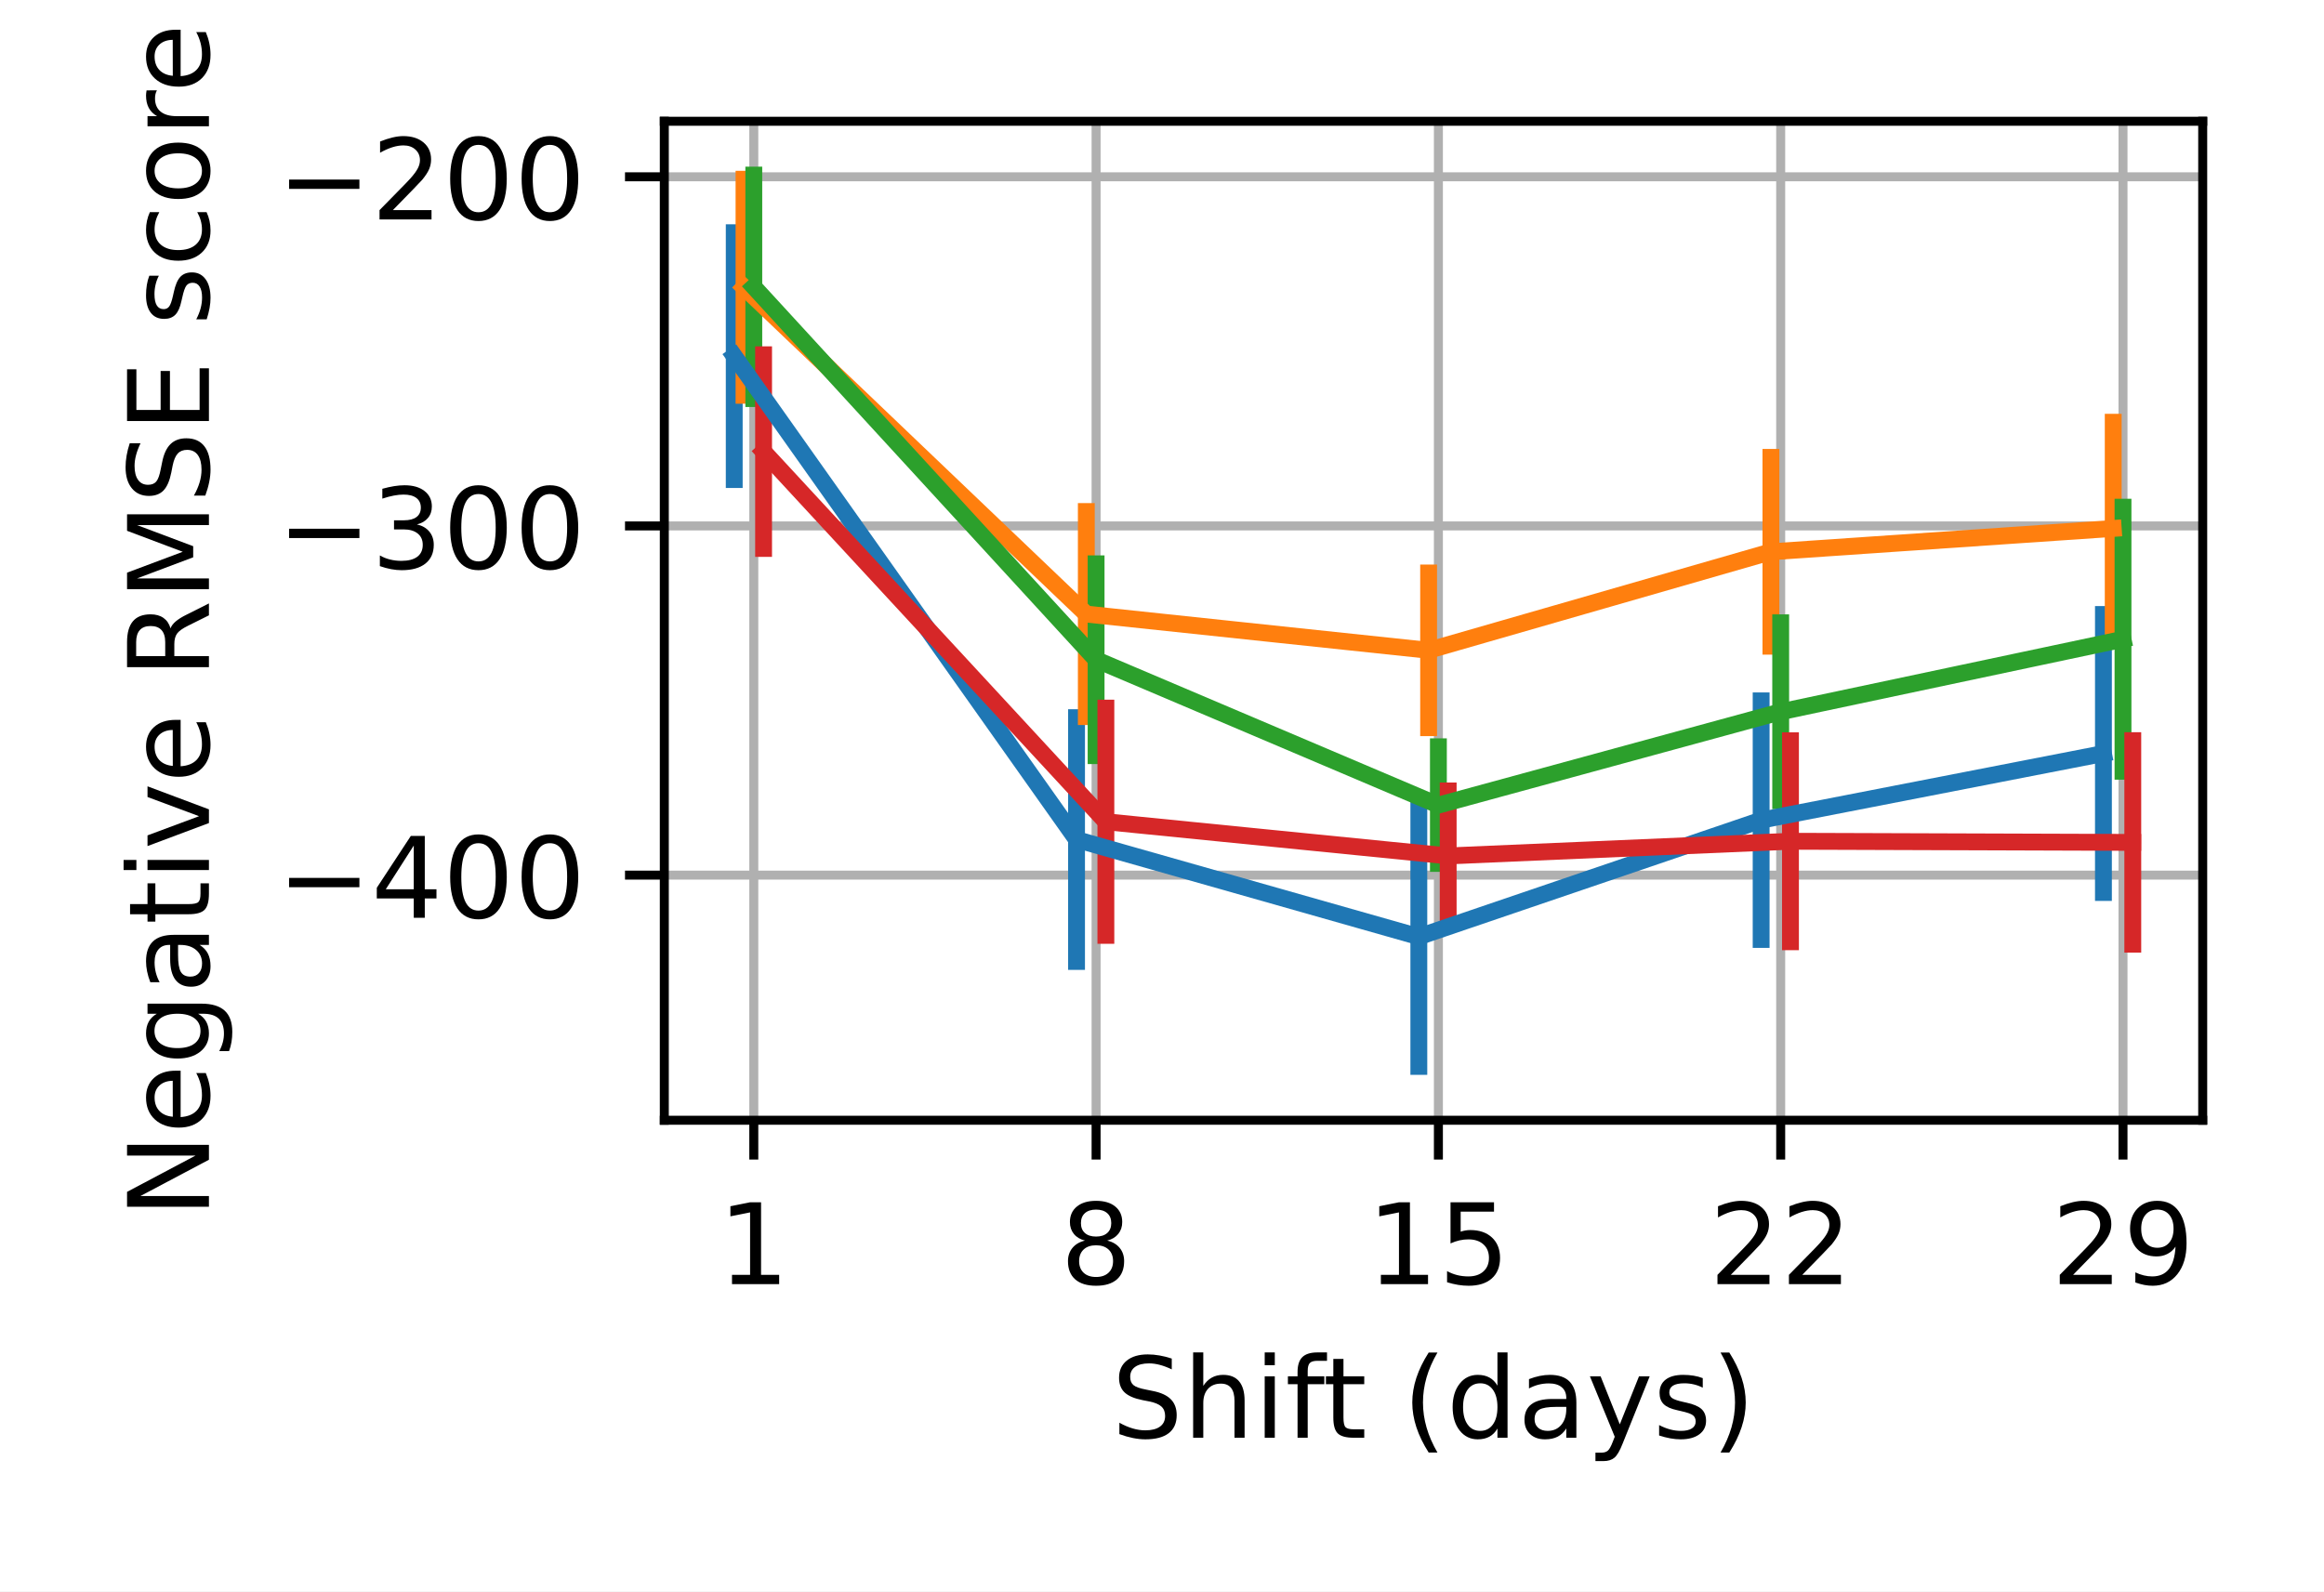
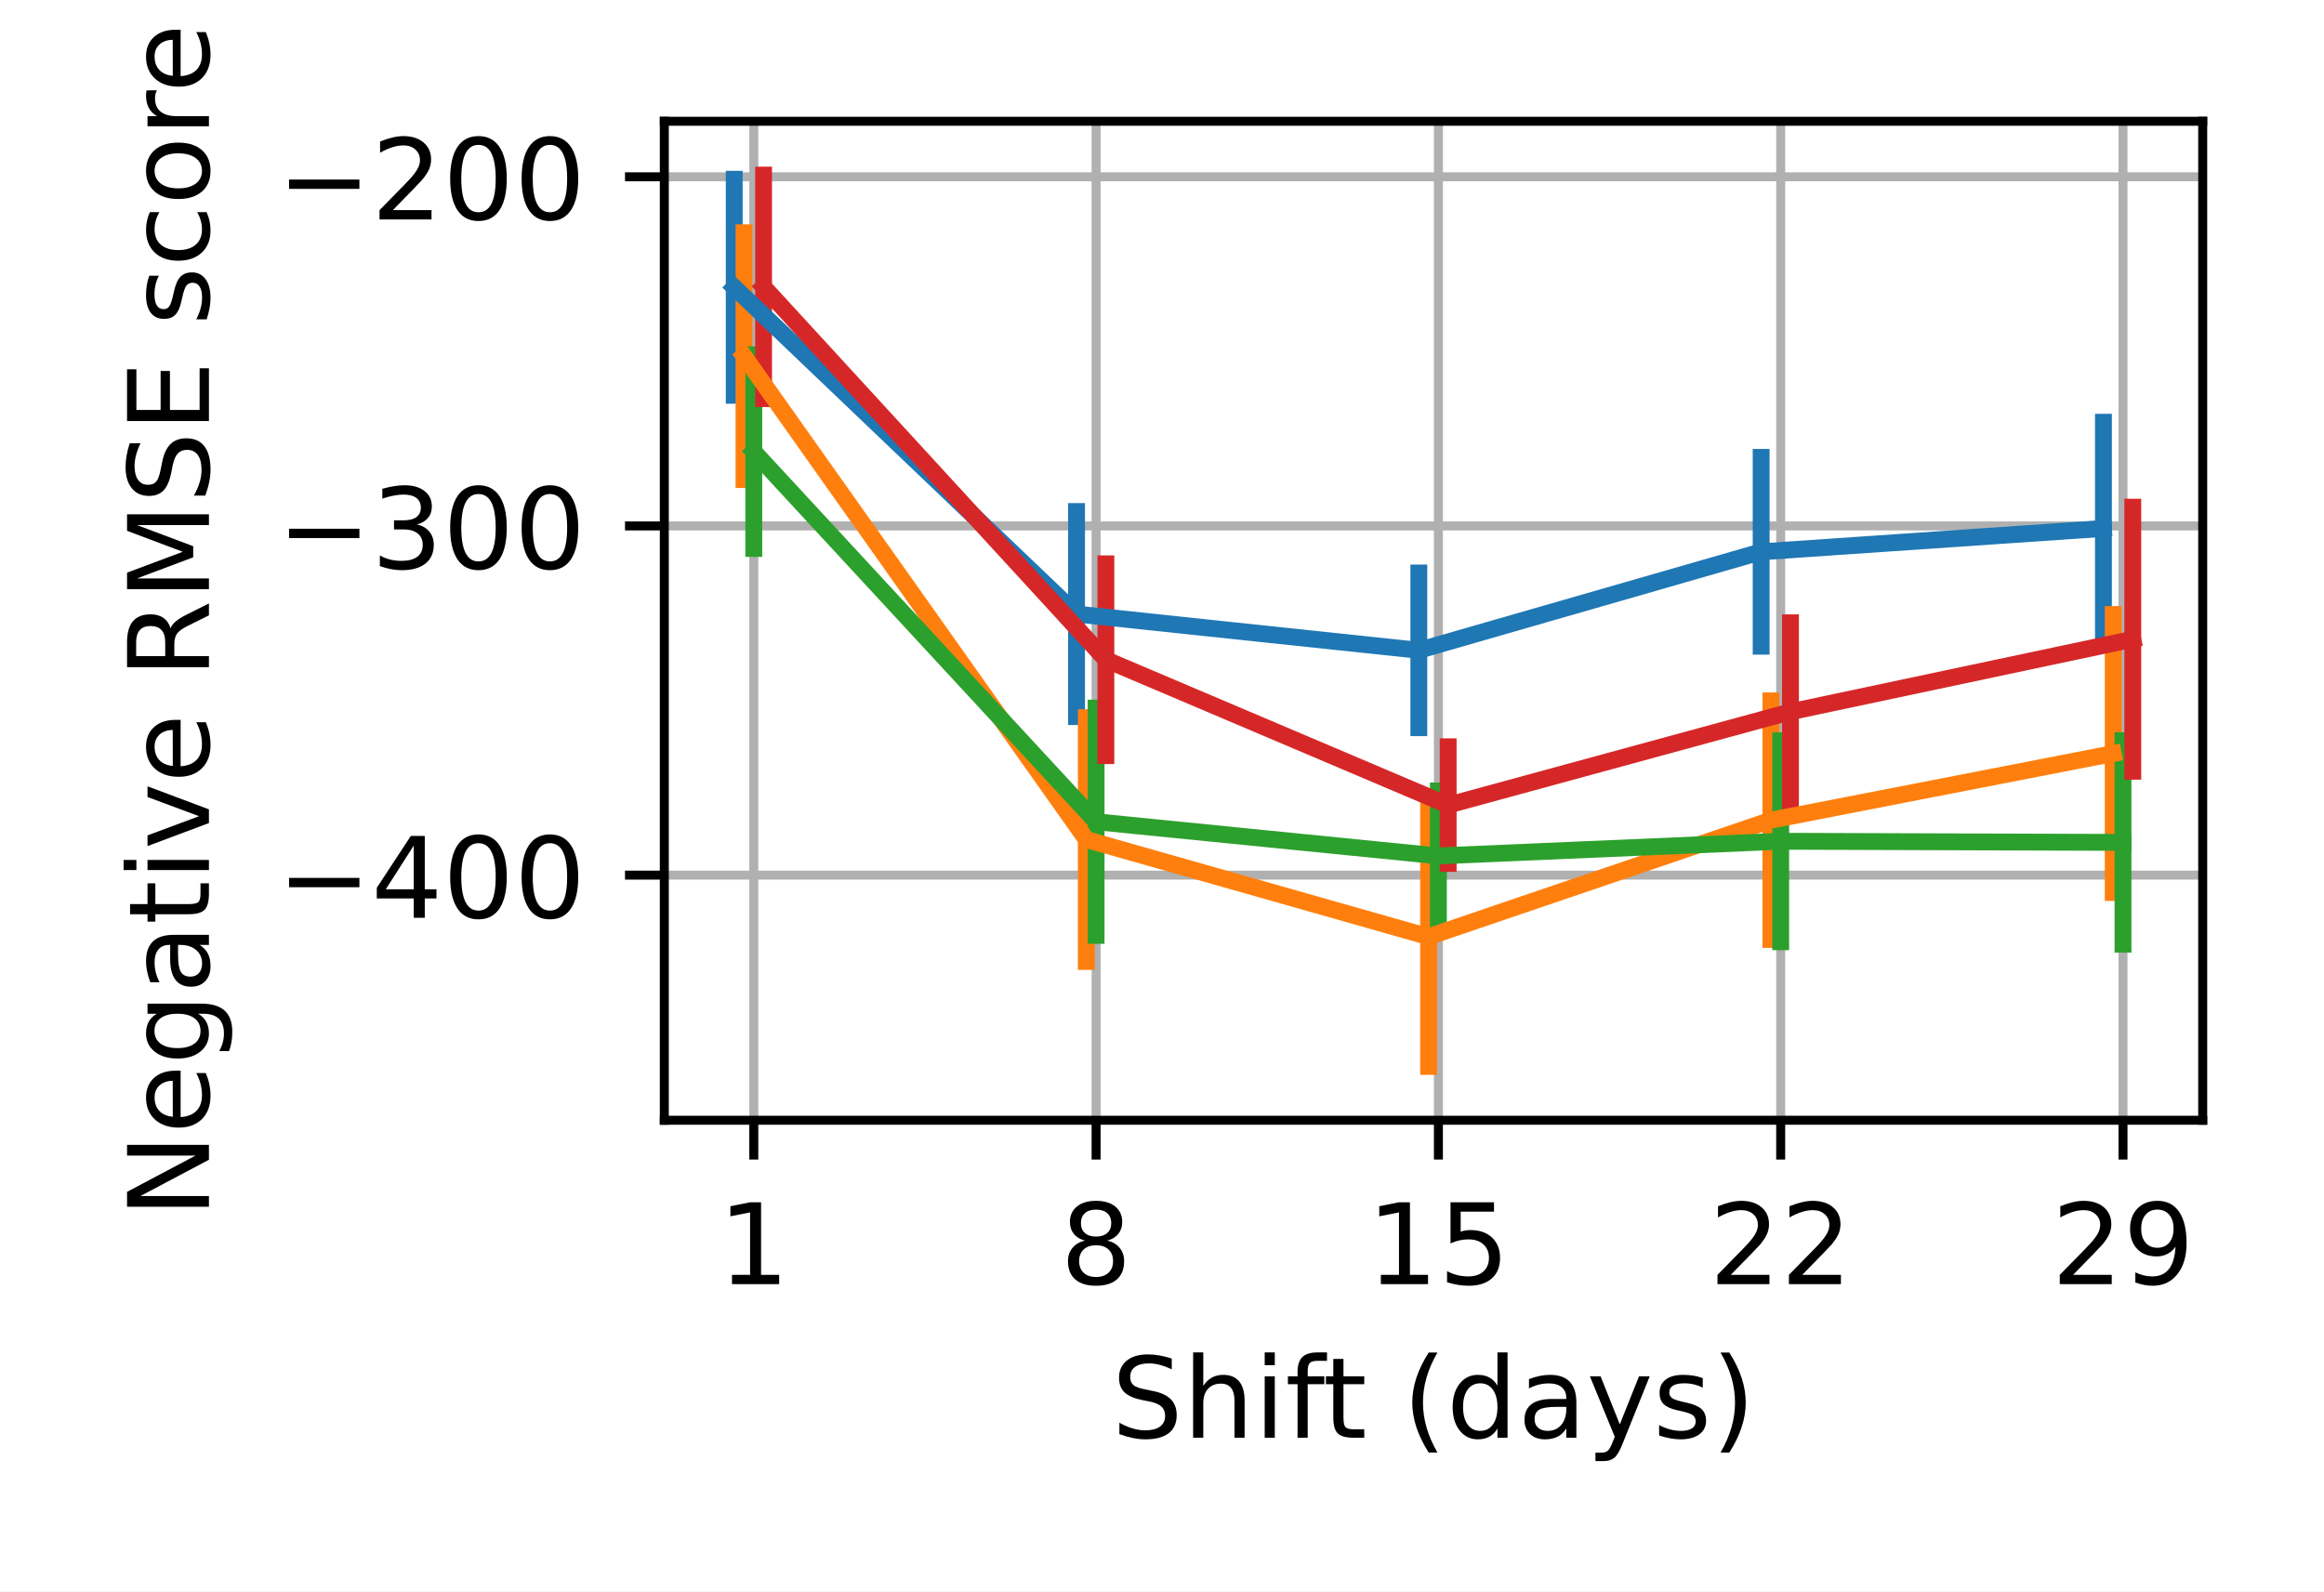
<svg xmlns="http://www.w3.org/2000/svg" xmlns:xlink="http://www.w3.org/1999/xlink" height="141.732pt" version="1.1" viewBox="0 0 206.929 141.732" width="206.929pt">
  <defs>
    <style type="text/css">*{stroke-linecap:butt;stroke-linejoin:round;}</style>
  </defs>
  <g id="figure_1">
    <g id="patch_1">
      <path d="M 0 141.732  L 206.929 141.732  L 206.929 0  L 0 0  z " style="fill:#ffffff;" />
    </g>
    <g id="axes_1">
      <g id="patch_2">
        <path d="M 59.15 99.772  L 196.129 99.772  L 196.129 10.8  L 59.15 10.8  z " style="fill:#ffffff;" />
      </g>
      <g id="matplotlib.axis_1">
        <g id="xtick_1">
          <g id="line2d_1">
-             <path clip-path="url(#p6388402e1e)" d="M 67.118 99.772  L 67.118 10.8  " style="fill:none;stroke:#b0b0b0;stroke-linecap:square;stroke-width:0.8;" />
+             <path clip-path="url(#pc4301902c5)" d="M 67.118 99.772  L 67.118 10.8  " style="fill:none;stroke:#b0b0b0;stroke-linecap:square;stroke-width:0.8;" />
          </g>
          <g id="line2d_2">
            <defs>
-               <path d="M 0 0  L 0 3.5  " id="m7bf1e2e70a" style="stroke:#000000;stroke-width:0.8;" />
+               <path d="M 0 0  L 0 3.5  " id="m966bb23cfb" style="stroke:#000000;stroke-width:0.8;" />
            </defs>
            <g>
-               <use style="stroke:#000000;stroke-width:0.8;" x="67.118" xlink:href="#m7bf1e2e70a" y="99.772" />
+               <use style="stroke:#000000;stroke-width:0.8;" x="67.118" xlink:href="#m966bb23cfb" y="99.772" />
            </g>
          </g>
          <g id="text_1">
            <g transform="translate(63.9367 114.3707)scale(0.1 -0.1)">
              <defs>
                <path d="M 794 531  L 1825 531  L 1825 4091  L 703 3866  L 703 4441  L 1819 4666  L 2450 4666  L 2450 531  L 3481 531  L 3481 0  L 794 0  L 794 531  z " id="DejaVuSans-31" transform="scale(0.015625)" />
              </defs>
              <use xlink:href="#DejaVuSans-31" />
            </g>
          </g>
        </g>
        <g id="xtick_2">
          <g id="line2d_3">
-             <path clip-path="url(#p6388402e1e)" d="M 97.596 99.772  L 97.596 10.8  " style="fill:none;stroke:#b0b0b0;stroke-linecap:square;stroke-width:0.8;" />
+             <path clip-path="url(#pc4301902c5)" d="M 97.596 99.772  L 97.596 10.8  " style="fill:none;stroke:#b0b0b0;stroke-linecap:square;stroke-width:0.8;" />
          </g>
          <g id="line2d_4">
            <g>
-               <use style="stroke:#000000;stroke-width:0.8;" x="97.596" xlink:href="#m7bf1e2e70a" y="99.772" />
+               <use style="stroke:#000000;stroke-width:0.8;" x="97.596" xlink:href="#m966bb23cfb" y="99.772" />
            </g>
          </g>
          <g id="text_2">
            <g transform="translate(94.41521 114.3707)scale(0.1 -0.1)">
              <defs>
                <path d="M 2034 2216  Q 1584 2216 1326 1975  Q 1069 1734 1069 1313  Q 1069 891 1326 650  Q 1584 409 2034 409  Q 2484 409 2743 651  Q 3003 894 3003 1313  Q 3003 1734 2745 1975  Q 2488 2216 2034 2216  z M 1403 2484  Q 997 2584 770 2862  Q 544 3141 544 3541  Q 544 4100 942 4425  Q 1341 4750 2034 4750  Q 2731 4750 3128 4425  Q 3525 4100 3525 3541  Q 3525 3141 3298 2862  Q 3072 2584 2669 2484  Q 3125 2378 3379 2068  Q 3634 1759 3634 1313  Q 3634 634 3220 271  Q 2806 -91 2034 -91  Q 1263 -91 848 271  Q 434 634 434 1313  Q 434 1759 690 2068  Q 947 2378 1403 2484  z M 1172 3481  Q 1172 3119 1398 2916  Q 1625 2713 2034 2713  Q 2441 2713 2670 2916  Q 2900 3119 2900 3481  Q 2900 3844 2670 4047  Q 2441 4250 2034 4250  Q 1625 4250 1398 4047  Q 1172 3844 1172 3481  z " id="DejaVuSans-38" transform="scale(0.015625)" />
              </defs>
              <use xlink:href="#DejaVuSans-38" />
            </g>
          </g>
        </g>
        <g id="xtick_3">
          <g id="line2d_5">
-             <path clip-path="url(#p6388402e1e)" d="M 128.075 99.772  L 128.075 10.8  " style="fill:none;stroke:#b0b0b0;stroke-linecap:square;stroke-width:0.8;" />
+             <path clip-path="url(#pc4301902c5)" d="M 128.075 99.772  L 128.075 10.8  " style="fill:none;stroke:#b0b0b0;stroke-linecap:square;stroke-width:0.8;" />
          </g>
          <g id="line2d_6">
            <g>
-               <use style="stroke:#000000;stroke-width:0.8;" x="128.075" xlink:href="#m7bf1e2e70a" y="99.772" />
+               <use style="stroke:#000000;stroke-width:0.8;" x="128.075" xlink:href="#m966bb23cfb" y="99.772" />
            </g>
          </g>
          <g id="text_3">
            <g transform="translate(121.7125 114.3707)scale(0.1 -0.1)">
              <defs>
                <path d="M 691 4666  L 3169 4666  L 3169 4134  L 1269 4134  L 1269 2991  Q 1406 3038 1543 3061  Q 1681 3084 1819 3084  Q 2600 3084 3056 2656  Q 3513 2228 3513 1497  Q 3513 744 3044 326  Q 2575 -91 1722 -91  Q 1428 -91 1123 -41  Q 819 9 494 109  L 494 744  Q 775 591 1075 516  Q 1375 441 1709 441  Q 2250 441 2565 725  Q 2881 1009 2881 1497  Q 2881 1984 2565 2268  Q 2250 2553 1709 2553  Q 1456 2553 1204 2497  Q 953 2441 691 2322  L 691 4666  z " id="DejaVuSans-35" transform="scale(0.015625)" />
              </defs>
              <use xlink:href="#DejaVuSans-31" />
              <use x="63.623" xlink:href="#DejaVuSans-35" />
            </g>
          </g>
        </g>
        <g id="xtick_4">
          <g id="line2d_7">
-             <path clip-path="url(#p6388402e1e)" d="M 158.553 99.772  L 158.553 10.8  " style="fill:none;stroke:#b0b0b0;stroke-linecap:square;stroke-width:0.8;" />
+             <path clip-path="url(#pc4301902c5)" d="M 158.553 99.772  L 158.553 10.8  " style="fill:none;stroke:#b0b0b0;stroke-linecap:square;stroke-width:0.8;" />
          </g>
          <g id="line2d_8">
            <g>
-               <use style="stroke:#000000;stroke-width:0.8;" x="158.553" xlink:href="#m7bf1e2e70a" y="99.772" />
+               <use style="stroke:#000000;stroke-width:0.8;" x="158.553" xlink:href="#m966bb23cfb" y="99.772" />
            </g>
          </g>
          <g id="text_4">
            <g transform="translate(152.191 114.3707)scale(0.1 -0.1)">
              <defs>
                <path d="M 1228 531  L 3431 531  L 3431 0  L 469 0  L 469 531  Q 828 903 1448 1529  Q 2069 2156 2228 2338  Q 2531 2678 2651 2914  Q 2772 3150 2772 3378  Q 2772 3750 2511 3984  Q 2250 4219 1831 4219  Q 1534 4219 1204 4116  Q 875 4013 500 3803  L 500 4441  Q 881 4594 1212 4672  Q 1544 4750 1819 4750  Q 2544 4750 2975 4387  Q 3406 4025 3406 3419  Q 3406 3131 3298 2873  Q 3191 2616 2906 2266  Q 2828 2175 2409 1742  Q 1991 1309 1228 531  z " id="DejaVuSans-32" transform="scale(0.015625)" />
              </defs>
              <use xlink:href="#DejaVuSans-32" />
              <use x="63.623" xlink:href="#DejaVuSans-32" />
            </g>
          </g>
        </g>
        <g id="xtick_5">
          <g id="line2d_9">
-             <path clip-path="url(#p6388402e1e)" d="M 189.032 99.772  L 189.032 10.8  " style="fill:none;stroke:#b0b0b0;stroke-linecap:square;stroke-width:0.8;" />
+             <path clip-path="url(#pc4301902c5)" d="M 189.032 99.772  L 189.032 10.8  " style="fill:none;stroke:#b0b0b0;stroke-linecap:square;stroke-width:0.8;" />
          </g>
          <g id="line2d_10">
            <g>
-               <use style="stroke:#000000;stroke-width:0.8;" x="189.032" xlink:href="#m7bf1e2e70a" y="99.772" />
+               <use style="stroke:#000000;stroke-width:0.8;" x="189.032" xlink:href="#m966bb23cfb" y="99.772" />
            </g>
          </g>
          <g id="text_5">
            <g transform="translate(182.6695 114.3707)scale(0.1 -0.1)">
              <defs>
                <path d="M 703 97  L 703 672  Q 941 559 1184 500  Q 1428 441 1663 441  Q 2288 441 2617 861  Q 2947 1281 2994 2138  Q 2813 1869 2534 1725  Q 2256 1581 1919 1581  Q 1219 1581 811 2004  Q 403 2428 403 3163  Q 403 3881 828 4315  Q 1253 4750 1959 4750  Q 2769 4750 3195 4129  Q 3622 3509 3622 2328  Q 3622 1225 3098 567  Q 2575 -91 1691 -91  Q 1453 -91 1209 -44  Q 966 3 703 97  z M 1959 2075  Q 2384 2075 2632 2365  Q 2881 2656 2881 3163  Q 2881 3666 2632 3958  Q 2384 4250 1959 4250  Q 1534 4250 1286 3958  Q 1038 3666 1038 3163  Q 1038 2656 1286 2365  Q 1534 2075 1959 2075  z " id="DejaVuSans-39" transform="scale(0.015625)" />
              </defs>
              <use xlink:href="#DejaVuSans-32" />
              <use x="63.623" xlink:href="#DejaVuSans-39" />
            </g>
          </g>
        </g>
        <g id="text_6">
          <g transform="translate(98.98175 128.0488)scale(0.1 -0.1)">
            <defs>
              <path d="M 3425 4513  L 3425 3897  Q 3066 4069 2747 4153  Q 2428 4238 2131 4238  Q 1616 4238 1336 4038  Q 1056 3838 1056 3469  Q 1056 3159 1242 3001  Q 1428 2844 1947 2747  L 2328 2669  Q 3034 2534 3370 2195  Q 3706 1856 3706 1288  Q 3706 609 3251 259  Q 2797 -91 1919 -91  Q 1588 -91 1214 -16  Q 841 59 441 206  L 441 856  Q 825 641 1194 531  Q 1563 422 1919 422  Q 2459 422 2753 634  Q 3047 847 3047 1241  Q 3047 1584 2836 1778  Q 2625 1972 2144 2069  L 1759 2144  Q 1053 2284 737 2584  Q 422 2884 422 3419  Q 422 4038 858 4394  Q 1294 4750 2059 4750  Q 2388 4750 2728 4690  Q 3069 4631 3425 4513  z " id="DejaVuSans-53" transform="scale(0.015625)" />
              <path d="M 3513 2113  L 3513 0  L 2938 0  L 2938 2094  Q 2938 2591 2744 2837  Q 2550 3084 2163 3084  Q 1697 3084 1428 2787  Q 1159 2491 1159 1978  L 1159 0  L 581 0  L 581 4863  L 1159 4863  L 1159 2956  Q 1366 3272 1645 3428  Q 1925 3584 2291 3584  Q 2894 3584 3203 3211  Q 3513 2838 3513 2113  z " id="DejaVuSans-68" transform="scale(0.015625)" />
              <path d="M 603 3500  L 1178 3500  L 1178 0  L 603 0  L 603 3500  z M 603 4863  L 1178 4863  L 1178 4134  L 603 4134  L 603 4863  z " id="DejaVuSans-69" transform="scale(0.015625)" />
              <path d="M 2375 4863  L 2375 4384  L 1825 4384  Q 1516 4384 1395 4259  Q 1275 4134 1275 3809  L 1275 3500  L 2222 3500  L 2222 3053  L 1275 3053  L 1275 0  L 697 0  L 697 3053  L 147 3053  L 147 3500  L 697 3500  L 697 3744  Q 697 4328 969 4595  Q 1241 4863 1831 4863  L 2375 4863  z " id="DejaVuSans-66" transform="scale(0.015625)" />
              <path d="M 1172 4494  L 1172 3500  L 2356 3500  L 2356 3053  L 1172 3053  L 1172 1153  Q 1172 725 1289 603  Q 1406 481 1766 481  L 2356 481  L 2356 0  L 1766 0  Q 1100 0 847 248  Q 594 497 594 1153  L 594 3053  L 172 3053  L 172 3500  L 594 3500  L 594 4494  L 1172 4494  z " id="DejaVuSans-74" transform="scale(0.015625)" />
              <path id="DejaVuSans-20" transform="scale(0.015625)" />
              <path d="M 1984 4856  Q 1566 4138 1362 3434  Q 1159 2731 1159 2009  Q 1159 1288 1364 580  Q 1569 -128 1984 -844  L 1484 -844  Q 1016 -109 783 600  Q 550 1309 550 2009  Q 550 2706 781 3412  Q 1013 4119 1484 4856  L 1984 4856  z " id="DejaVuSans-28" transform="scale(0.015625)" />
              <path d="M 2906 2969  L 2906 4863  L 3481 4863  L 3481 0  L 2906 0  L 2906 525  Q 2725 213 2448 61  Q 2172 -91 1784 -91  Q 1150 -91 751 415  Q 353 922 353 1747  Q 353 2572 751 3078  Q 1150 3584 1784 3584  Q 2172 3584 2448 3432  Q 2725 3281 2906 2969  z M 947 1747  Q 947 1113 1208 752  Q 1469 391 1925 391  Q 2381 391 2643 752  Q 2906 1113 2906 1747  Q 2906 2381 2643 2742  Q 2381 3103 1925 3103  Q 1469 3103 1208 2742  Q 947 2381 947 1747  z " id="DejaVuSans-64" transform="scale(0.015625)" />
              <path d="M 2194 1759  Q 1497 1759 1228 1600  Q 959 1441 959 1056  Q 959 750 1161 570  Q 1363 391 1709 391  Q 2188 391 2477 730  Q 2766 1069 2766 1631  L 2766 1759  L 2194 1759  z M 3341 1997  L 3341 0  L 2766 0  L 2766 531  Q 2569 213 2275 61  Q 1981 -91 1556 -91  Q 1019 -91 701 211  Q 384 513 384 1019  Q 384 1609 779 1909  Q 1175 2209 1959 2209  L 2766 2209  L 2766 2266  Q 2766 2663 2505 2880  Q 2244 3097 1772 3097  Q 1472 3097 1187 3025  Q 903 2953 641 2809  L 641 3341  Q 956 3463 1253 3523  Q 1550 3584 1831 3584  Q 2591 3584 2966 3190  Q 3341 2797 3341 1997  z " id="DejaVuSans-61" transform="scale(0.015625)" />
              <path d="M 2059 -325  Q 1816 -950 1584 -1140  Q 1353 -1331 966 -1331  L 506 -1331  L 506 -850  L 844 -850  Q 1081 -850 1212 -737  Q 1344 -625 1503 -206  L 1606 56  L 191 3500  L 800 3500  L 1894 763  L 2988 3500  L 3597 3500  L 2059 -325  z " id="DejaVuSans-79" transform="scale(0.015625)" />
              <path d="M 2834 3397  L 2834 2853  Q 2591 2978 2328 3040  Q 2066 3103 1784 3103  Q 1356 3103 1142 2972  Q 928 2841 928 2578  Q 928 2378 1081 2264  Q 1234 2150 1697 2047  L 1894 2003  Q 2506 1872 2764 1633  Q 3022 1394 3022 966  Q 3022 478 2636 193  Q 2250 -91 1575 -91  Q 1294 -91 989 -36  Q 684 19 347 128  L 347 722  Q 666 556 975 473  Q 1284 391 1588 391  Q 1994 391 2212 530  Q 2431 669 2431 922  Q 2431 1156 2273 1281  Q 2116 1406 1581 1522  L 1381 1569  Q 847 1681 609 1914  Q 372 2147 372 2553  Q 372 3047 722 3315  Q 1072 3584 1716 3584  Q 2034 3584 2315 3537  Q 2597 3491 2834 3397  z " id="DejaVuSans-73" transform="scale(0.015625)" />
              <path d="M 513 4856  L 1013 4856  Q 1481 4119 1714 3412  Q 1947 2706 1947 2009  Q 1947 1309 1714 600  Q 1481 -109 1013 -844  L 513 -844  Q 928 -128 1133 580  Q 1338 1288 1338 2009  Q 1338 2731 1133 3434  Q 928 4138 513 4856  z " id="DejaVuSans-29" transform="scale(0.015625)" />
            </defs>
            <use xlink:href="#DejaVuSans-53" />
            <use x="63.477" xlink:href="#DejaVuSans-68" />
            <use x="126.855" xlink:href="#DejaVuSans-69" />
            <use x="154.639" xlink:href="#DejaVuSans-66" />
            <use x="188.094" xlink:href="#DejaVuSans-74" />
            <use x="227.303" xlink:href="#DejaVuSans-20" />
            <use x="259.09" xlink:href="#DejaVuSans-28" />
            <use x="298.104" xlink:href="#DejaVuSans-64" />
            <use x="361.58" xlink:href="#DejaVuSans-61" />
            <use x="422.859" xlink:href="#DejaVuSans-79" />
            <use x="482.039" xlink:href="#DejaVuSans-73" />
            <use x="534.139" xlink:href="#DejaVuSans-29" />
          </g>
        </g>
      </g>
      <g id="matplotlib.axis_2">
        <g id="ytick_1">
          <g id="line2d_11">
-             <path clip-path="url(#p6388402e1e)" d="M 59.15 77.939  L 196.129 77.939  " style="fill:none;stroke:#b0b0b0;stroke-linecap:square;stroke-width:0.8;" />
+             <path clip-path="url(#pc4301902c5)" d="M 59.15 77.939  L 196.129 77.939  " style="fill:none;stroke:#b0b0b0;stroke-linecap:square;stroke-width:0.8;" />
          </g>
          <g id="line2d_12">
            <defs>
-               <path d="M 0 0  L -3.5 0  " id="md734556d4b" style="stroke:#000000;stroke-width:0.8;" />
+               <path d="M 0 0  L -3.5 0  " id="m5c4a518229" style="stroke:#000000;stroke-width:0.8;" />
            </defs>
            <g>
-               <use style="stroke:#000000;stroke-width:0.8;" x="59.15" xlink:href="#md734556d4b" y="77.939" />
+               <use style="stroke:#000000;stroke-width:0.8;" x="59.15" xlink:href="#m5c4a518229" y="77.939" />
            </g>
          </g>
          <g id="text_7">
            <g transform="translate(24.68281 81.73824)scale(0.1 -0.1)">
              <defs>
                <path d="M 678 2272  L 4684 2272  L 4684 1741  L 678 1741  L 678 2272  z " id="DejaVuSans-2212" transform="scale(0.015625)" />
                <path d="M 2419 4116  L 825 1625  L 2419 1625  L 2419 4116  z M 2253 4666  L 3047 4666  L 3047 1625  L 3713 1625  L 3713 1100  L 3047 1100  L 3047 0  L 2419 0  L 2419 1100  L 313 1100  L 313 1709  L 2253 4666  z " id="DejaVuSans-34" transform="scale(0.015625)" />
                <path d="M 2034 4250  Q 1547 4250 1301 3770  Q 1056 3291 1056 2328  Q 1056 1369 1301 889  Q 1547 409 2034 409  Q 2525 409 2770 889  Q 3016 1369 3016 2328  Q 3016 3291 2770 3770  Q 2525 4250 2034 4250  z M 2034 4750  Q 2819 4750 3233 4129  Q 3647 3509 3647 2328  Q 3647 1150 3233 529  Q 2819 -91 2034 -91  Q 1250 -91 836 529  Q 422 1150 422 2328  Q 422 3509 836 4129  Q 1250 4750 2034 4750  z " id="DejaVuSans-30" transform="scale(0.015625)" />
              </defs>
              <use xlink:href="#DejaVuSans-2212" />
              <use x="83.789" xlink:href="#DejaVuSans-34" />
              <use x="147.412" xlink:href="#DejaVuSans-30" />
              <use x="211.035" xlink:href="#DejaVuSans-30" />
            </g>
          </g>
        </g>
        <g id="ytick_2">
          <g id="line2d_13">
-             <path clip-path="url(#p6388402e1e)" d="M 59.15 46.841  L 196.129 46.841  " style="fill:none;stroke:#b0b0b0;stroke-linecap:square;stroke-width:0.8;" />
+             <path clip-path="url(#pc4301902c5)" d="M 59.15 46.841  L 196.129 46.841  " style="fill:none;stroke:#b0b0b0;stroke-linecap:square;stroke-width:0.8;" />
          </g>
          <g id="line2d_14">
            <g>
-               <use style="stroke:#000000;stroke-width:0.8;" x="59.15" xlink:href="#md734556d4b" y="46.841" />
+               <use style="stroke:#000000;stroke-width:0.8;" x="59.15" xlink:href="#m5c4a518229" y="46.841" />
            </g>
          </g>
          <g id="text_8">
            <g transform="translate(24.68281 50.64069)scale(0.1 -0.1)">
              <defs>
                <path d="M 2597 2516  Q 3050 2419 3304 2112  Q 3559 1806 3559 1356  Q 3559 666 3084 287  Q 2609 -91 1734 -91  Q 1441 -91 1130 -33  Q 819 25 488 141  L 488 750  Q 750 597 1062 519  Q 1375 441 1716 441  Q 2309 441 2620 675  Q 2931 909 2931 1356  Q 2931 1769 2642 2001  Q 2353 2234 1838 2234  L 1294 2234  L 1294 2753  L 1863 2753  Q 2328 2753 2575 2939  Q 2822 3125 2822 3475  Q 2822 3834 2567 4026  Q 2313 4219 1838 4219  Q 1578 4219 1281 4162  Q 984 4106 628 3988  L 628 4550  Q 988 4650 1302 4700  Q 1616 4750 1894 4750  Q 2613 4750 3031 4423  Q 3450 4097 3450 3541  Q 3450 3153 3228 2886  Q 3006 2619 2597 2516  z " id="DejaVuSans-33" transform="scale(0.015625)" />
              </defs>
              <use xlink:href="#DejaVuSans-2212" />
              <use x="83.789" xlink:href="#DejaVuSans-33" />
              <use x="147.412" xlink:href="#DejaVuSans-30" />
              <use x="211.035" xlink:href="#DejaVuSans-30" />
            </g>
          </g>
        </g>
        <g id="ytick_3">
          <g id="line2d_15">
-             <path clip-path="url(#p6388402e1e)" d="M 59.15 15.744  L 196.129 15.744  " style="fill:none;stroke:#b0b0b0;stroke-linecap:square;stroke-width:0.8;" />
+             <path clip-path="url(#pc4301902c5)" d="M 59.15 15.744  L 196.129 15.744  " style="fill:none;stroke:#b0b0b0;stroke-linecap:square;stroke-width:0.8;" />
          </g>
          <g id="line2d_16">
            <g>
-               <use style="stroke:#000000;stroke-width:0.8;" x="59.15" xlink:href="#md734556d4b" y="15.744" />
+               <use style="stroke:#000000;stroke-width:0.8;" x="59.15" xlink:href="#m5c4a518229" y="15.744" />
            </g>
          </g>
          <g id="text_9">
            <g transform="translate(24.68281 19.54314)scale(0.1 -0.1)">
              <use xlink:href="#DejaVuSans-2212" />
              <use x="83.789" xlink:href="#DejaVuSans-32" />
              <use x="147.412" xlink:href="#DejaVuSans-30" />
              <use x="211.035" xlink:href="#DejaVuSans-30" />
            </g>
          </g>
        </g>
        <g id="text_10">
          <g transform="translate(18.60312 108.4596)rotate(-90)scale(0.1 -0.1)">
            <defs>
              <path d="M 628 4666  L 1478 4666  L 3547 763  L 3547 4666  L 4159 4666  L 4159 0  L 3309 0  L 1241 3903  L 1241 0  L 628 0  L 628 4666  z " id="DejaVuSans-4e" transform="scale(0.015625)" />
              <path d="M 3597 1894  L 3597 1613  L 953 1613  Q 991 1019 1311 708  Q 1631 397 2203 397  Q 2534 397 2845 478  Q 3156 559 3463 722  L 3463 178  Q 3153 47 2828 -22  Q 2503 -91 2169 -91  Q 1331 -91 842 396  Q 353 884 353 1716  Q 353 2575 817 3079  Q 1281 3584 2069 3584  Q 2775 3584 3186 3129  Q 3597 2675 3597 1894  z M 3022 2063  Q 3016 2534 2758 2815  Q 2500 3097 2075 3097  Q 1594 3097 1305 2825  Q 1016 2553 972 2059  L 3022 2063  z " id="DejaVuSans-65" transform="scale(0.015625)" />
              <path d="M 2906 1791  Q 2906 2416 2648 2759  Q 2391 3103 1925 3103  Q 1463 3103 1205 2759  Q 947 2416 947 1791  Q 947 1169 1205 825  Q 1463 481 1925 481  Q 2391 481 2648 825  Q 2906 1169 2906 1791  z M 3481 434  Q 3481 -459 3084 -895  Q 2688 -1331 1869 -1331  Q 1566 -1331 1297 -1286  Q 1028 -1241 775 -1147  L 775 -588  Q 1028 -725 1275 -790  Q 1522 -856 1778 -856  Q 2344 -856 2625 -561  Q 2906 -266 2906 331  L 2906 616  Q 2728 306 2450 153  Q 2172 0 1784 0  Q 1141 0 747 490  Q 353 981 353 1791  Q 353 2603 747 3093  Q 1141 3584 1784 3584  Q 2172 3584 2450 3431  Q 2728 3278 2906 2969  L 2906 3500  L 3481 3500  L 3481 434  z " id="DejaVuSans-67" transform="scale(0.015625)" />
              <path d="M 191 3500  L 800 3500  L 1894 563  L 2988 3500  L 3597 3500  L 2284 0  L 1503 0  L 191 3500  z " id="DejaVuSans-76" transform="scale(0.015625)" />
              <path d="M 2841 2188  Q 3044 2119 3236 1894  Q 3428 1669 3622 1275  L 4263 0  L 3584 0  L 2988 1197  Q 2756 1666 2539 1819  Q 2322 1972 1947 1972  L 1259 1972  L 1259 0  L 628 0  L 628 4666  L 2053 4666  Q 2853 4666 3247 4331  Q 3641 3997 3641 3322  Q 3641 2881 3436 2590  Q 3231 2300 2841 2188  z M 1259 4147  L 1259 2491  L 2053 2491  Q 2509 2491 2742 2702  Q 2975 2913 2975 3322  Q 2975 3731 2742 3939  Q 2509 4147 2053 4147  L 1259 4147  z " id="DejaVuSans-52" transform="scale(0.015625)" />
              <path d="M 628 4666  L 1569 4666  L 2759 1491  L 3956 4666  L 4897 4666  L 4897 0  L 4281 0  L 4281 4097  L 3078 897  L 2444 897  L 1241 4097  L 1241 0  L 628 0  L 628 4666  z " id="DejaVuSans-4d" transform="scale(0.015625)" />
              <path d="M 628 4666  L 3578 4666  L 3578 4134  L 1259 4134  L 1259 2753  L 3481 2753  L 3481 2222  L 1259 2222  L 1259 531  L 3634 531  L 3634 0  L 628 0  L 628 4666  z " id="DejaVuSans-45" transform="scale(0.015625)" />
              <path d="M 3122 3366  L 3122 2828  Q 2878 2963 2633 3030  Q 2388 3097 2138 3097  Q 1578 3097 1268 2742  Q 959 2388 959 1747  Q 959 1106 1268 751  Q 1578 397 2138 397  Q 2388 397 2633 464  Q 2878 531 3122 666  L 3122 134  Q 2881 22 2623 -34  Q 2366 -91 2075 -91  Q 1284 -91 818 406  Q 353 903 353 1747  Q 353 2603 823 3093  Q 1294 3584 2113 3584  Q 2378 3584 2631 3529  Q 2884 3475 3122 3366  z " id="DejaVuSans-63" transform="scale(0.015625)" />
              <path d="M 1959 3097  Q 1497 3097 1228 2736  Q 959 2375 959 1747  Q 959 1119 1226 758  Q 1494 397 1959 397  Q 2419 397 2687 759  Q 2956 1122 2956 1747  Q 2956 2369 2687 2733  Q 2419 3097 1959 3097  z M 1959 3584  Q 2709 3584 3137 3096  Q 3566 2609 3566 1747  Q 3566 888 3137 398  Q 2709 -91 1959 -91  Q 1206 -91 779 398  Q 353 888 353 1747  Q 353 2609 779 3096  Q 1206 3584 1959 3584  z " id="DejaVuSans-6f" transform="scale(0.015625)" />
              <path d="M 2631 2963  Q 2534 3019 2420 3045  Q 2306 3072 2169 3072  Q 1681 3072 1420 2755  Q 1159 2438 1159 1844  L 1159 0  L 581 0  L 581 3500  L 1159 3500  L 1159 2956  Q 1341 3275 1631 3429  Q 1922 3584 2338 3584  Q 2397 3584 2469 3576  Q 2541 3569 2628 3553  L 2631 2963  z " id="DejaVuSans-72" transform="scale(0.015625)" />
            </defs>
            <use xlink:href="#DejaVuSans-4e" />
            <use x="74.805" xlink:href="#DejaVuSans-65" />
            <use x="136.328" xlink:href="#DejaVuSans-67" />
            <use x="199.805" xlink:href="#DejaVuSans-61" />
            <use x="261.084" xlink:href="#DejaVuSans-74" />
            <use x="300.293" xlink:href="#DejaVuSans-69" />
            <use x="328.076" xlink:href="#DejaVuSans-76" />
            <use x="387.256" xlink:href="#DejaVuSans-65" />
            <use x="448.779" xlink:href="#DejaVuSans-20" />
            <use x="480.566" xlink:href="#DejaVuSans-52" />
            <use x="550.049" xlink:href="#DejaVuSans-4d" />
            <use x="636.328" xlink:href="#DejaVuSans-53" />
            <use x="699.805" xlink:href="#DejaVuSans-45" />
            <use x="762.988" xlink:href="#DejaVuSans-20" />
            <use x="794.775" xlink:href="#DejaVuSans-73" />
            <use x="846.875" xlink:href="#DejaVuSans-63" />
            <use x="901.855" xlink:href="#DejaVuSans-6f" />
            <use x="963.037" xlink:href="#DejaVuSans-72" />
            <use x="1001.9" xlink:href="#DejaVuSans-65" />
          </g>
        </g>
      </g>
      <g id="LineCollection_1">
-         <path clip-path="url(#p6388402e1e)" d="M 65.376 43.46  L 65.376 19.974  " style="fill:none;stroke:#1f77b4;stroke-width:1.5;" />
-         <path clip-path="url(#p6388402e1e)" d="M 95.855 86.379  L 95.855 63.165  " style="fill:none;stroke:#1f77b4;stroke-width:1.5;" />
-         <path clip-path="url(#p6388402e1e)" d="M 126.333 95.728  L 126.333 71.13  " style="fill:none;stroke:#1f77b4;stroke-width:1.5;" />
-         <path clip-path="url(#p6388402e1e)" d="M 156.812 84.42  L 156.812 61.671  " style="fill:none;stroke:#1f77b4;stroke-width:1.5;" />
-         <path clip-path="url(#p6388402e1e)" d="M 187.29 80.24  L 187.29 53.98  " style="fill:none;stroke:#1f77b4;stroke-width:1.5;" />
+         <path clip-path="url(#pc4301902c5)" d="M 65.376 35.958  L 65.376 15.214  " style="fill:none;stroke:#1f77b4;stroke-width:1.5;" />
+         <path clip-path="url(#pc4301902c5)" d="M 95.855 64.571  L 95.855 44.809  " style="fill:none;stroke:#1f77b4;stroke-width:1.5;" />
+         <path clip-path="url(#pc4301902c5)" d="M 126.333 65.559  L 126.333 50.279  " style="fill:none;stroke:#1f77b4;stroke-width:1.5;" />
+         <path clip-path="url(#pc4301902c5)" d="M 156.812 58.306  L 156.812 39.983  " style="fill:none;stroke:#1f77b4;stroke-width:1.5;" />
+         <path clip-path="url(#pc4301902c5)" d="M 187.29 57.27  L 187.29 36.857  " style="fill:none;stroke:#1f77b4;stroke-width:1.5;" />
      </g>
      <g id="LineCollection_2">
-         <path clip-path="url(#p6388402e1e)" d="M 66.247 35.958  L 66.247 15.214  " style="fill:none;stroke:#ff7f0e;stroke-width:1.5;" />
-         <path clip-path="url(#p6388402e1e)" d="M 96.726 64.571  L 96.726 44.809  " style="fill:none;stroke:#ff7f0e;stroke-width:1.5;" />
-         <path clip-path="url(#p6388402e1e)" d="M 127.204 65.559  L 127.204 50.279  " style="fill:none;stroke:#ff7f0e;stroke-width:1.5;" />
-         <path clip-path="url(#p6388402e1e)" d="M 157.683 58.306  L 157.683 39.983  " style="fill:none;stroke:#ff7f0e;stroke-width:1.5;" />
-         <path clip-path="url(#p6388402e1e)" d="M 188.161 57.27  L 188.161 36.857  " style="fill:none;stroke:#ff7f0e;stroke-width:1.5;" />
+         <path clip-path="url(#pc4301902c5)" d="M 66.247 43.46  L 66.247 19.974  " style="fill:none;stroke:#ff7f0e;stroke-width:1.5;" />
+         <path clip-path="url(#pc4301902c5)" d="M 96.726 86.379  L 96.726 63.165  " style="fill:none;stroke:#ff7f0e;stroke-width:1.5;" />
+         <path clip-path="url(#pc4301902c5)" d="M 127.204 95.728  L 127.204 71.13  " style="fill:none;stroke:#ff7f0e;stroke-width:1.5;" />
+         <path clip-path="url(#pc4301902c5)" d="M 157.683 84.42  L 157.683 61.671  " style="fill:none;stroke:#ff7f0e;stroke-width:1.5;" />
+         <path clip-path="url(#pc4301902c5)" d="M 188.161 80.24  L 188.161 53.98  " style="fill:none;stroke:#ff7f0e;stroke-width:1.5;" />
      </g>
      <g id="LineCollection_3">
-         <path clip-path="url(#p6388402e1e)" d="M 67.118 36.246  L 67.118 14.844  " style="fill:none;stroke:#2ca02c;stroke-width:1.5;" />
-         <path clip-path="url(#p6388402e1e)" d="M 97.596 68.047  L 97.596 49.467  " style="fill:none;stroke:#2ca02c;stroke-width:1.5;" />
-         <path clip-path="url(#p6388402e1e)" d="M 128.075 77.653  L 128.075 65.76  " style="fill:none;stroke:#2ca02c;stroke-width:1.5;" />
-         <path clip-path="url(#p6388402e1e)" d="M 158.553 72.068  L 158.553 54.719  " style="fill:none;stroke:#2ca02c;stroke-width:1.5;" />
-         <path clip-path="url(#p6388402e1e)" d="M 189.032 69.439  L 189.032 44.423  " style="fill:none;stroke:#2ca02c;stroke-width:1.5;" />
+         <path clip-path="url(#pc4301902c5)" d="M 67.118 49.596  L 67.118 30.845  " style="fill:none;stroke:#2ca02c;stroke-width:1.5;" />
+         <path clip-path="url(#pc4301902c5)" d="M 97.596 84.056  L 97.596 62.315  " style="fill:none;stroke:#2ca02c;stroke-width:1.5;" />
+         <path clip-path="url(#pc4301902c5)" d="M 128.075 82.768  L 128.075 69.694  " style="fill:none;stroke:#2ca02c;stroke-width:1.5;" />
+         <path clip-path="url(#pc4301902c5)" d="M 158.553 84.627  L 158.553 65.223  " style="fill:none;stroke:#2ca02c;stroke-width:1.5;" />
+         <path clip-path="url(#pc4301902c5)" d="M 189.032 84.839  L 189.032 65.213  " style="fill:none;stroke:#2ca02c;stroke-width:1.5;" />
      </g>
      <g id="LineCollection_4">
-         <path clip-path="url(#p6388402e1e)" d="M 67.989 49.596  L 67.989 30.845  " style="fill:none;stroke:#d62728;stroke-width:1.5;" />
-         <path clip-path="url(#p6388402e1e)" d="M 98.467 84.056  L 98.467 62.315  " style="fill:none;stroke:#d62728;stroke-width:1.5;" />
-         <path clip-path="url(#p6388402e1e)" d="M 128.946 82.768  L 128.946 69.694  " style="fill:none;stroke:#d62728;stroke-width:1.5;" />
-         <path clip-path="url(#p6388402e1e)" d="M 159.424 84.627  L 159.424 65.223  " style="fill:none;stroke:#d62728;stroke-width:1.5;" />
-         <path clip-path="url(#p6388402e1e)" d="M 189.903 84.839  L 189.903 65.213  " style="fill:none;stroke:#d62728;stroke-width:1.5;" />
+         <path clip-path="url(#pc4301902c5)" d="M 67.989 36.246  L 67.989 14.844  " style="fill:none;stroke:#d62728;stroke-width:1.5;" />
+         <path clip-path="url(#pc4301902c5)" d="M 98.467 68.047  L 98.467 49.467  " style="fill:none;stroke:#d62728;stroke-width:1.5;" />
+         <path clip-path="url(#pc4301902c5)" d="M 128.946 77.653  L 128.946 65.76  " style="fill:none;stroke:#d62728;stroke-width:1.5;" />
+         <path clip-path="url(#pc4301902c5)" d="M 159.424 72.068  L 159.424 54.719  " style="fill:none;stroke:#d62728;stroke-width:1.5;" />
+         <path clip-path="url(#pc4301902c5)" d="M 189.903 69.439  L 189.903 44.423  " style="fill:none;stroke:#d62728;stroke-width:1.5;" />
      </g>
      <g id="line2d_17">
-         <path clip-path="url(#p6388402e1e)" d="M 65.376 31.717  L 95.855 74.772  L 126.333 83.429  L 156.812 73.046  L 187.29 67.11  " style="fill:none;stroke:#1f77b4;stroke-linecap:square;stroke-width:1.5;" />
+         <path clip-path="url(#pc4301902c5)" d="M 65.376 25.586  L 95.855 54.69  L 126.333 57.919  L 156.812 49.145  L 187.29 47.064  " style="fill:none;stroke:#1f77b4;stroke-linecap:square;stroke-width:1.5;" />
      </g>
      <g id="line2d_18">
-         <path clip-path="url(#p6388402e1e)" d="M 66.247 25.586  L 96.726 54.69  L 127.204 57.919  L 157.683 49.145  L 188.161 47.064  " style="fill:none;stroke:#ff7f0e;stroke-linecap:square;stroke-width:1.5;" />
+         <path clip-path="url(#pc4301902c5)" d="M 66.247 31.717  L 96.726 74.772  L 127.204 83.429  L 157.683 73.046  L 188.161 67.11  " style="fill:none;stroke:#ff7f0e;stroke-linecap:square;stroke-width:1.5;" />
      </g>
      <g id="line2d_19">
-         <path clip-path="url(#p6388402e1e)" d="M 67.118 25.545  L 97.596 58.757  L 128.075 71.706  L 158.553 63.394  L 189.032 56.931  " style="fill:none;stroke:#2ca02c;stroke-linecap:square;stroke-width:1.5;" />
+         <path clip-path="url(#pc4301902c5)" d="M 67.118 40.22  L 97.596 73.186  L 128.075 76.231  L 158.553 74.925  L 189.032 75.026  " style="fill:none;stroke:#2ca02c;stroke-linecap:square;stroke-width:1.5;" />
      </g>
      <g id="line2d_20">
-         <path clip-path="url(#p6388402e1e)" d="M 67.989 40.22  L 98.467 73.186  L 128.946 76.231  L 159.424 74.925  L 189.903 75.026  " style="fill:none;stroke:#d62728;stroke-linecap:square;stroke-width:1.5;" />
+         <path clip-path="url(#pc4301902c5)" d="M 67.989 25.545  L 98.467 58.757  L 128.946 71.706  L 159.424 63.394  L 189.903 56.931  " style="fill:none;stroke:#d62728;stroke-linecap:square;stroke-width:1.5;" />
      </g>
      <g id="patch_3">
        <path d="M 59.15 99.772  L 59.15 10.8  " style="fill:none;stroke:#000000;stroke-linecap:square;stroke-linejoin:miter;stroke-width:0.8;" />
      </g>
      <g id="patch_4">
        <path d="M 196.129 99.772  L 196.129 10.8  " style="fill:none;stroke:#000000;stroke-linecap:square;stroke-linejoin:miter;stroke-width:0.8;" />
      </g>
      <g id="patch_5">
        <path d="M 59.15 99.772  L 196.129 99.772  " style="fill:none;stroke:#000000;stroke-linecap:square;stroke-linejoin:miter;stroke-width:0.8;" />
      </g>
      <g id="patch_6">
        <path d="M 59.15 10.8  L 196.129 10.8  " style="fill:none;stroke:#000000;stroke-linecap:square;stroke-linejoin:miter;stroke-width:0.8;" />
      </g>
    </g>
  </g>
  <defs>
-     <clipPath id="p6388402e1e">
+     <clipPath id="pc4301902c5">
      <rect height="88.972" width="136.979" x="59.15" y="10.8" />
    </clipPath>
  </defs>
</svg>
